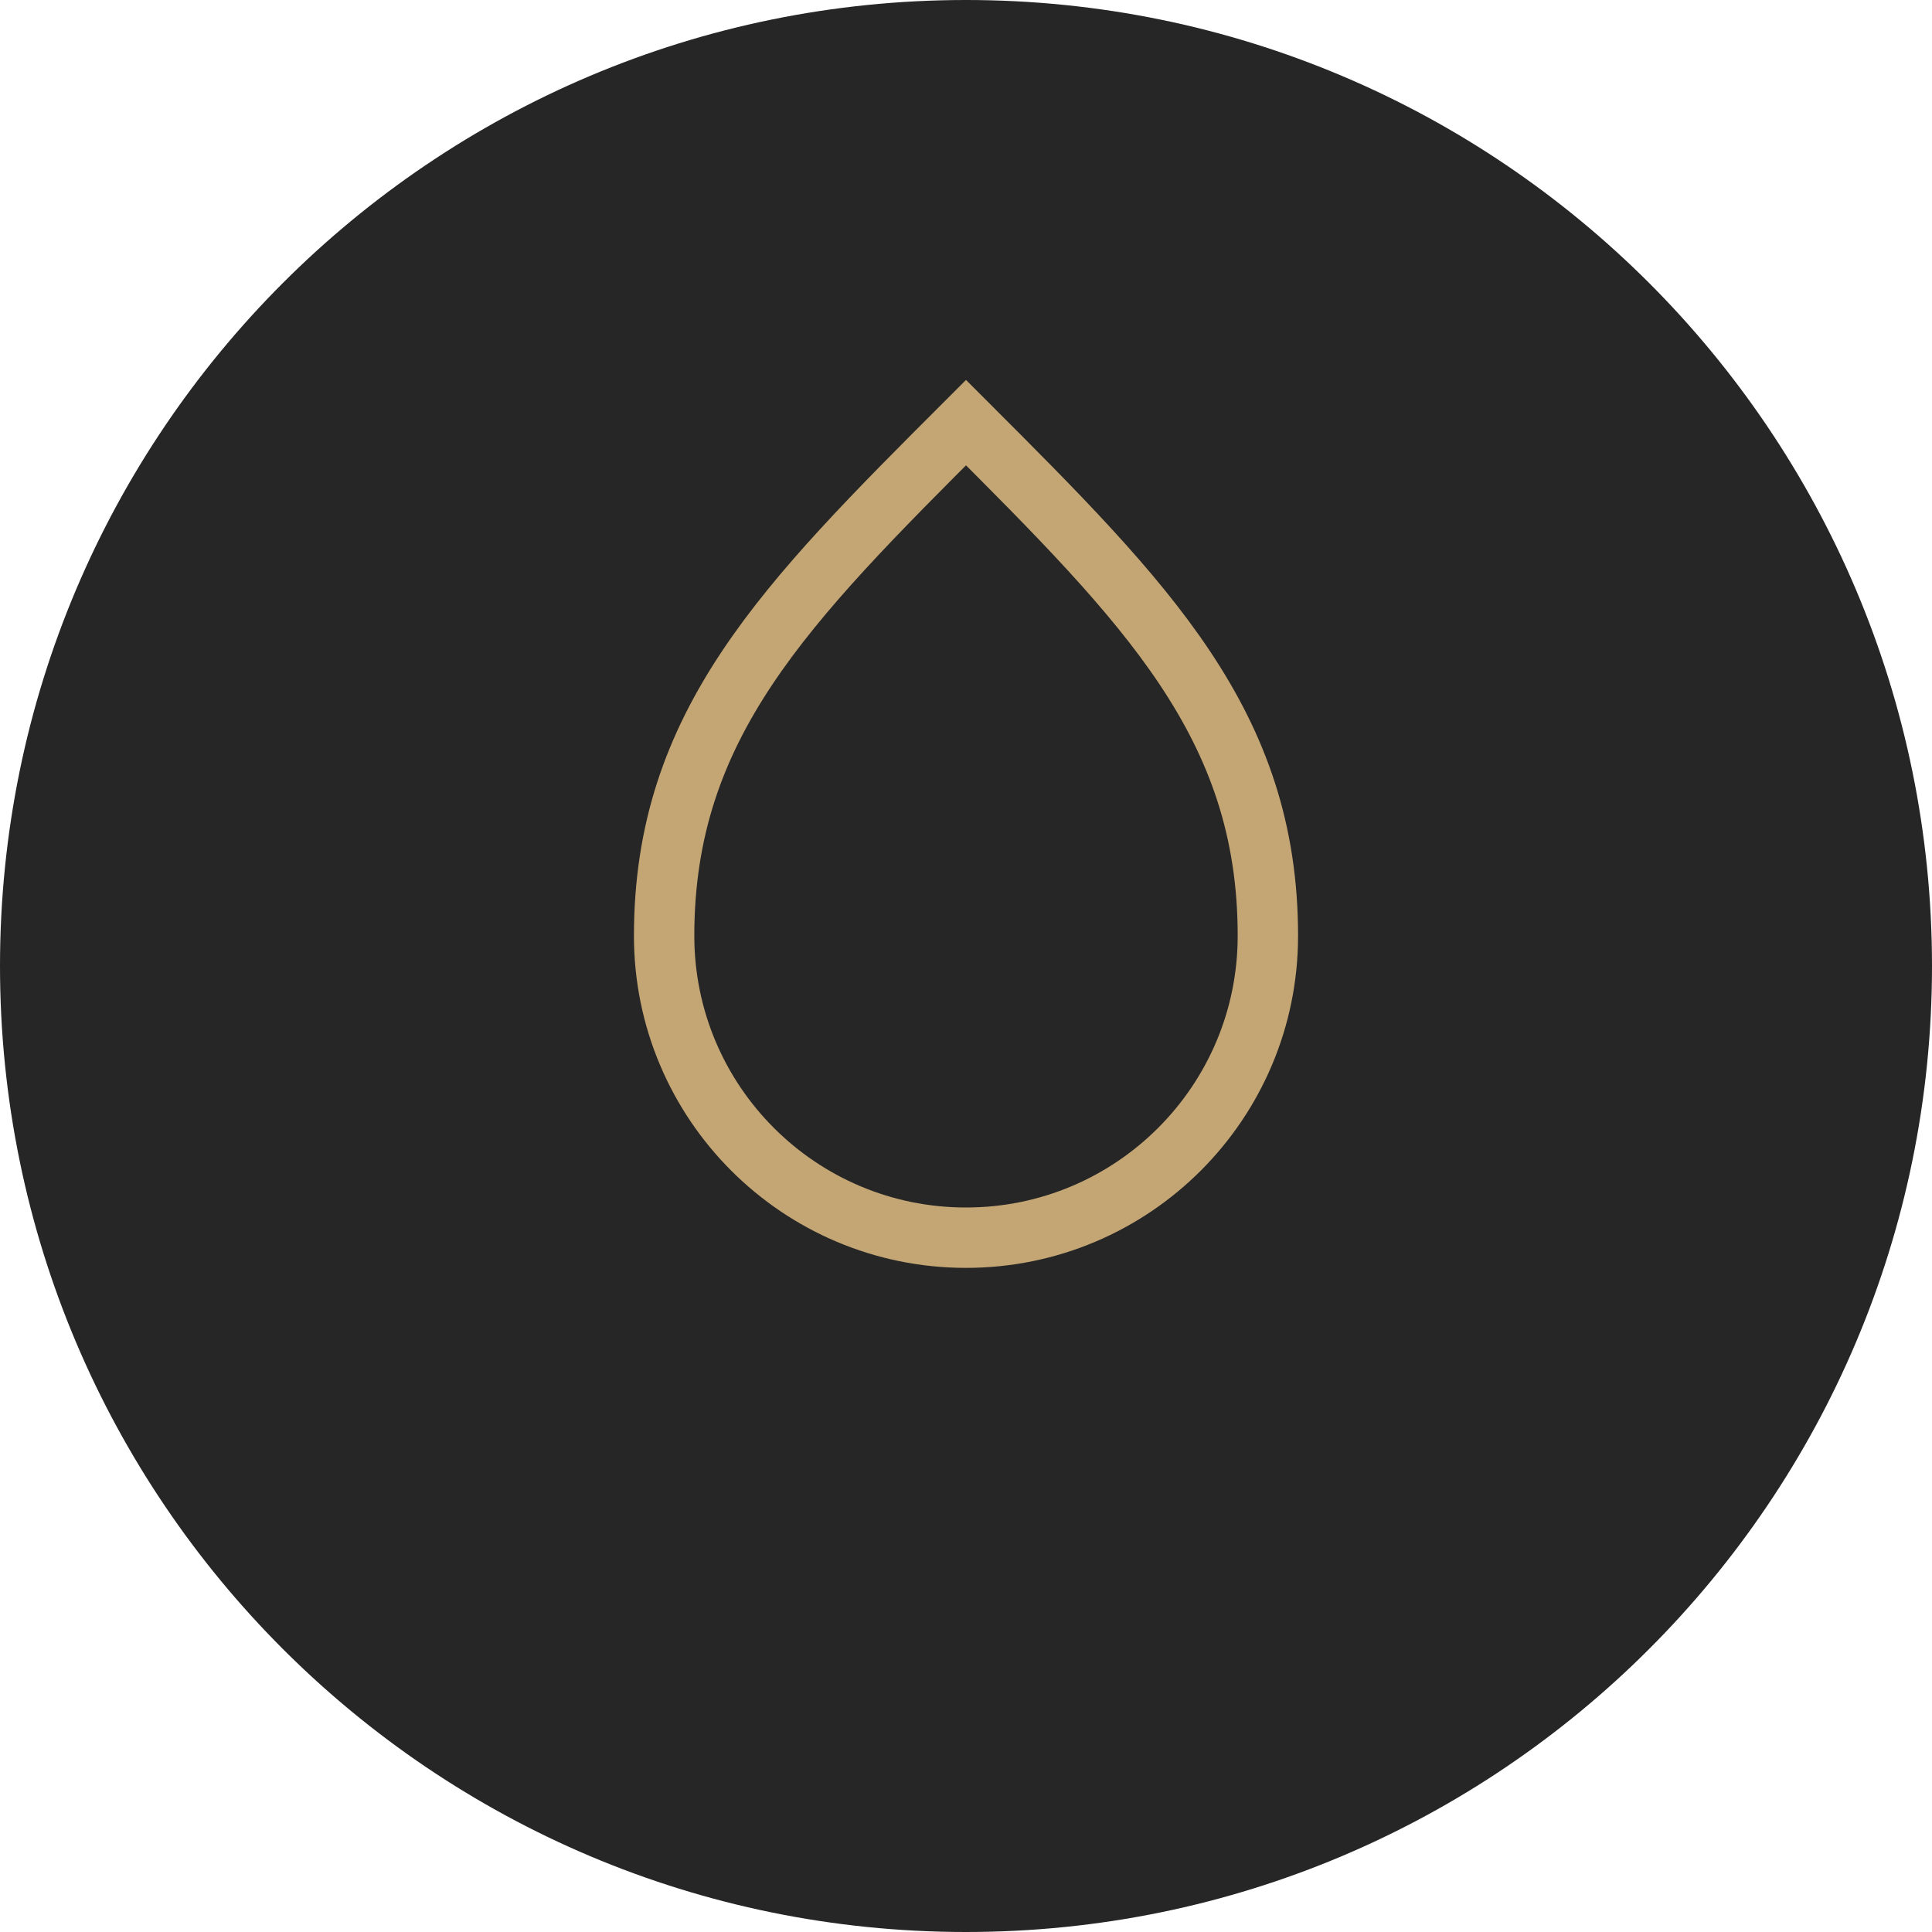
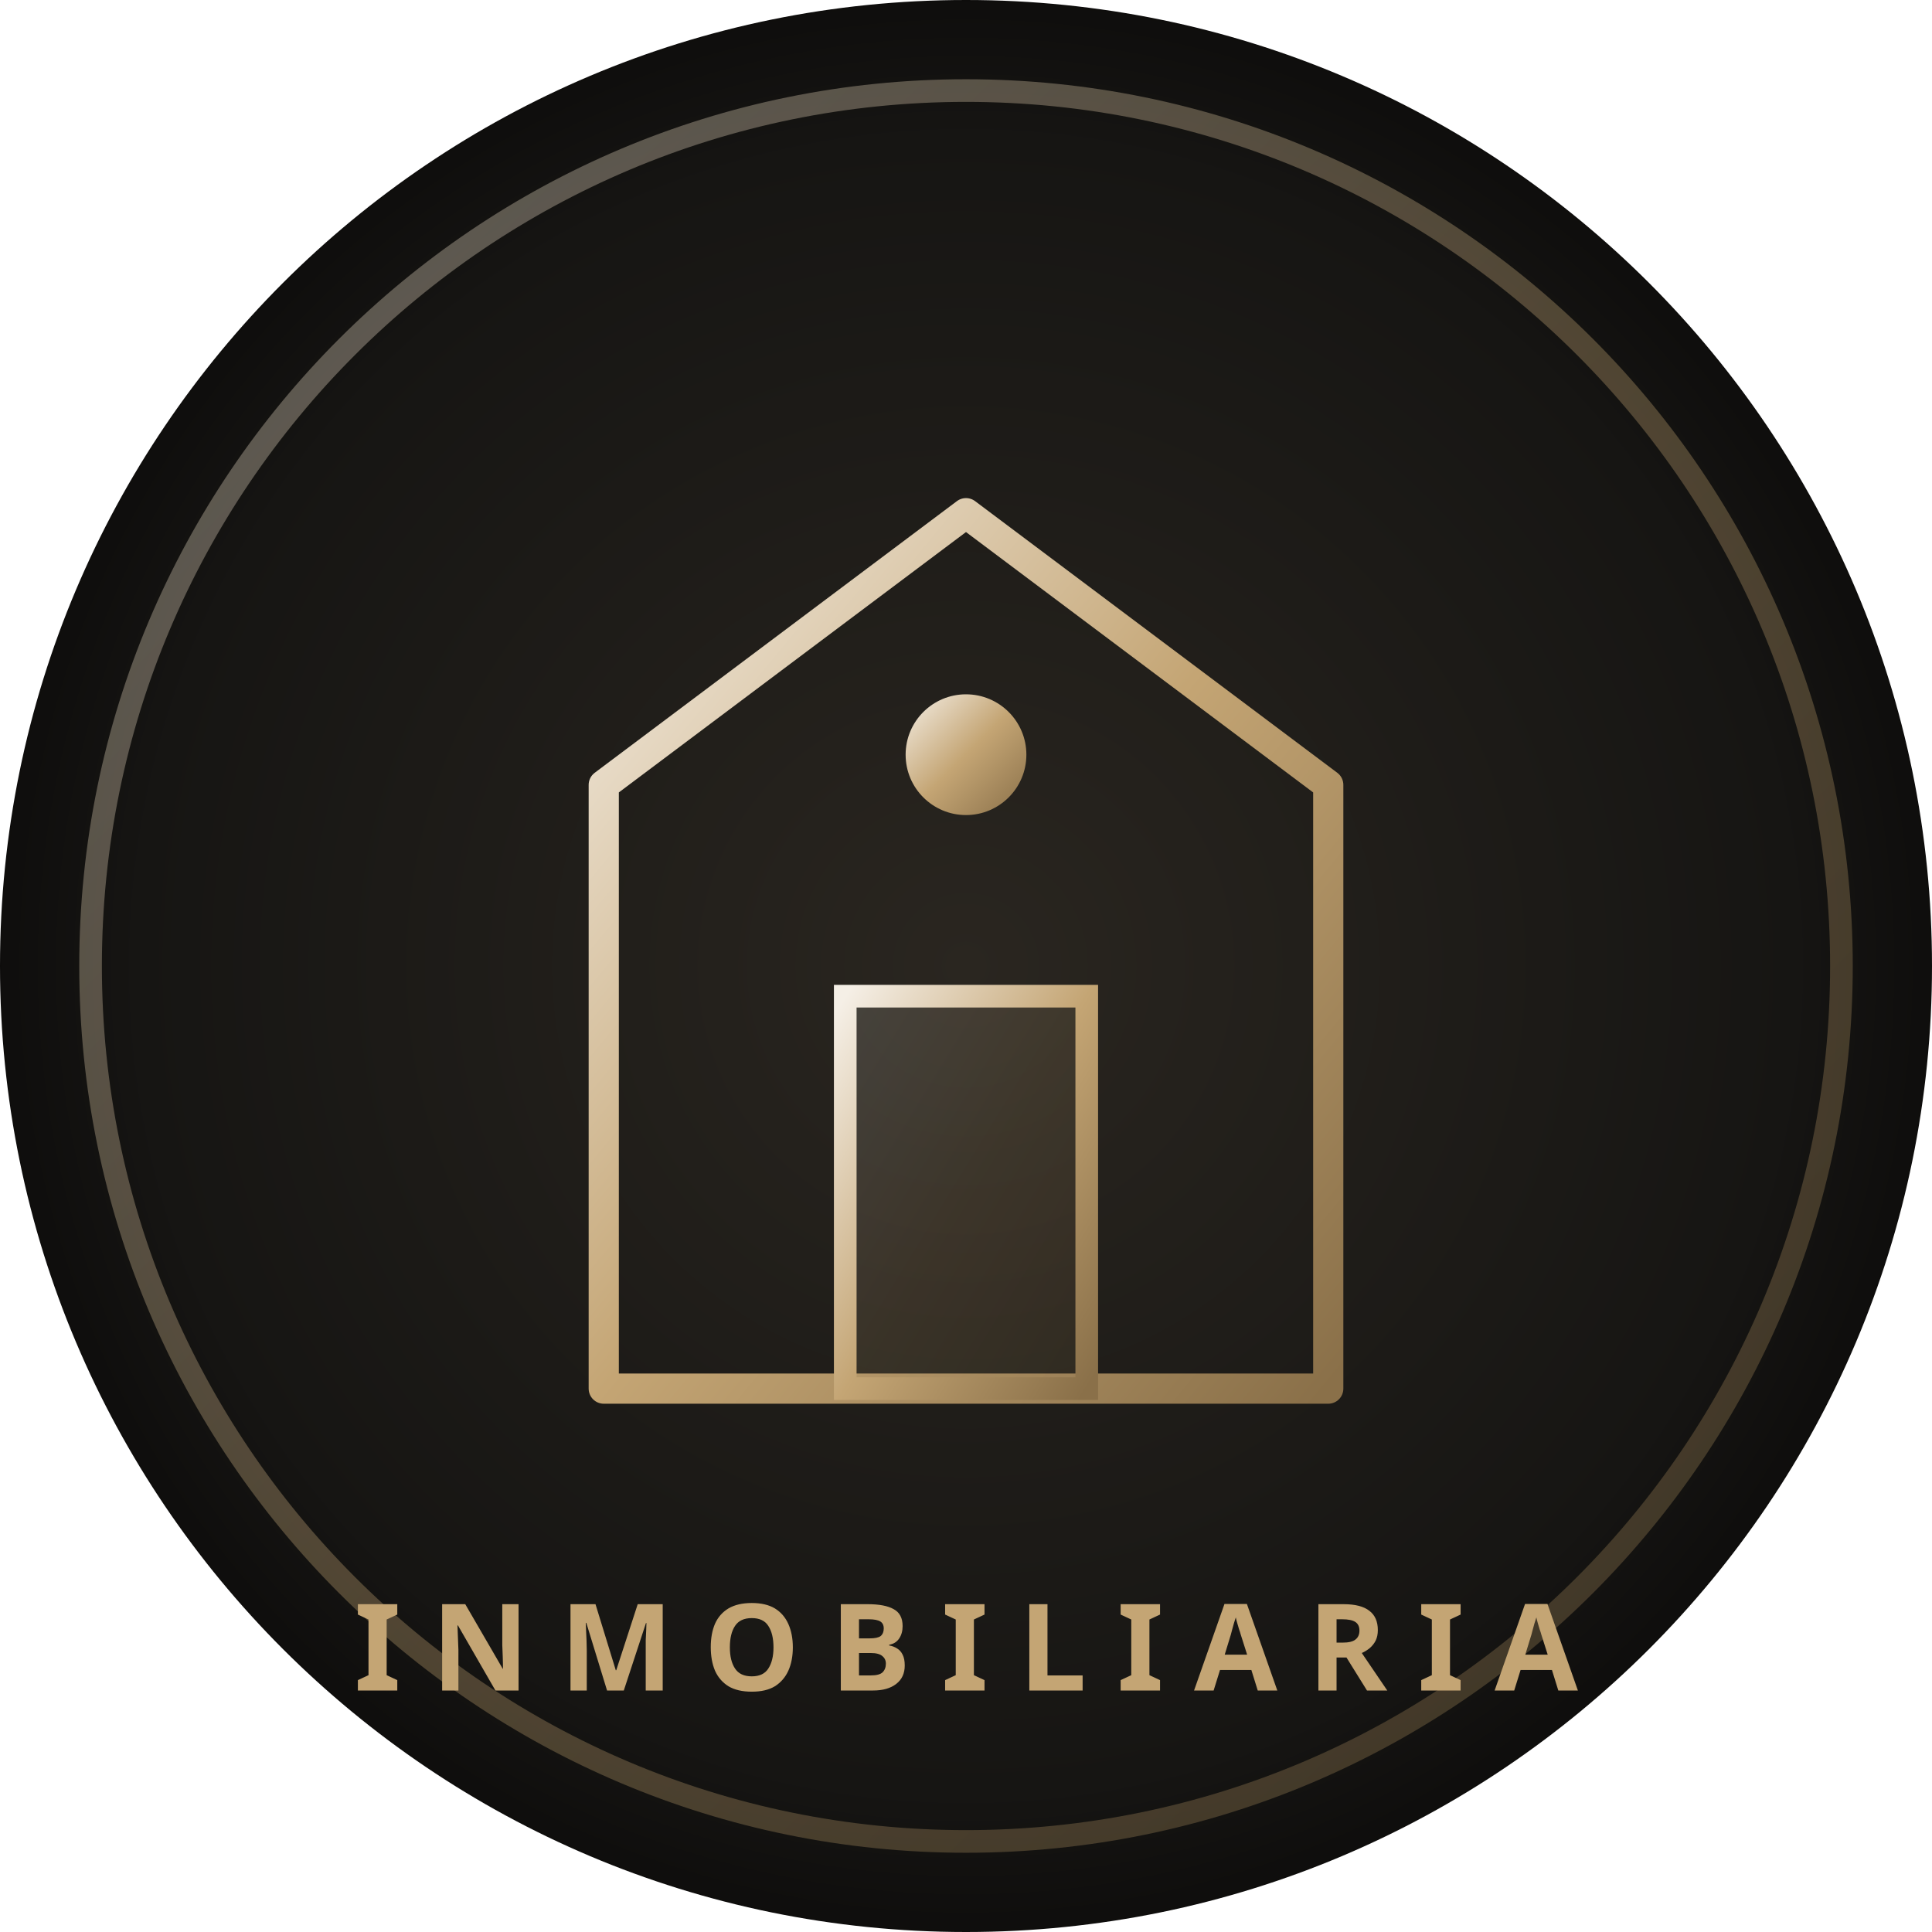
- <svg xmlns="http://www.w3.org/2000/svg" width="64" height="64" viewBox="0 0 64 64" fill="none">
-   <rect width="64" height="64" rx="32" fill="#262626" />
-   <path d="M32 14c6 6 10 10 10 17a10 10 0 1 1-20 0c0-7 4-11 10-17Z" stroke="#c4a574" stroke-width="2" />
+ <svg xmlns="http://www.w3.org/2000/svg" width="128" height="128" viewBox="0 0 128 128" fill="none">
+   <defs>
+     <radialGradient id="bg-default-agency" cx="50%" cy="50%" r="50%">
+       <stop offset="0%" stop-color="#2a2620" />
+       <stop offset="85%" stop-color="#161513" />
+       <stop offset="100%" stop-color="#0e0d0c" />
+     </radialGradient>
+     <linearGradient id="gold-agency" x1="0%" y1="0%" x2="100%" y2="100%">
+       <stop offset="0%" stop-color="#f5efe6" />
+       <stop offset="50%" stop-color="#c4a574" />
+       <stop offset="100%" stop-color="#8a7049" />
+     </linearGradient>
+   </defs>
+   <rect width="128" height="128" rx="64" fill="url(#bg-default-agency)" />
+   <circle cx="64" cy="64" r="58" stroke="url(#gold-agency)" stroke-width="1.5" stroke-opacity="0.35" />
+   <path d="M64 34L88 52V92H40V52L64 34Z" stroke="url(#gold-agency)" stroke-width="2" stroke-linejoin="round" fill="none" />
+   <rect x="56" y="66" width="16" height="26" stroke="url(#gold-agency)" stroke-width="1.5" fill="url(#gold-agency)" fill-opacity="0.15" />
+   <circle cx="64" cy="50" r="4" fill="url(#gold-agency)" />
+   <text x="64" y="112" fill="#c4a574" font-family="system-ui, sans-serif" font-weight="600" font-size="8" text-anchor="middle" letter-spacing="2">INMOBILIARIA</text>
</svg>
